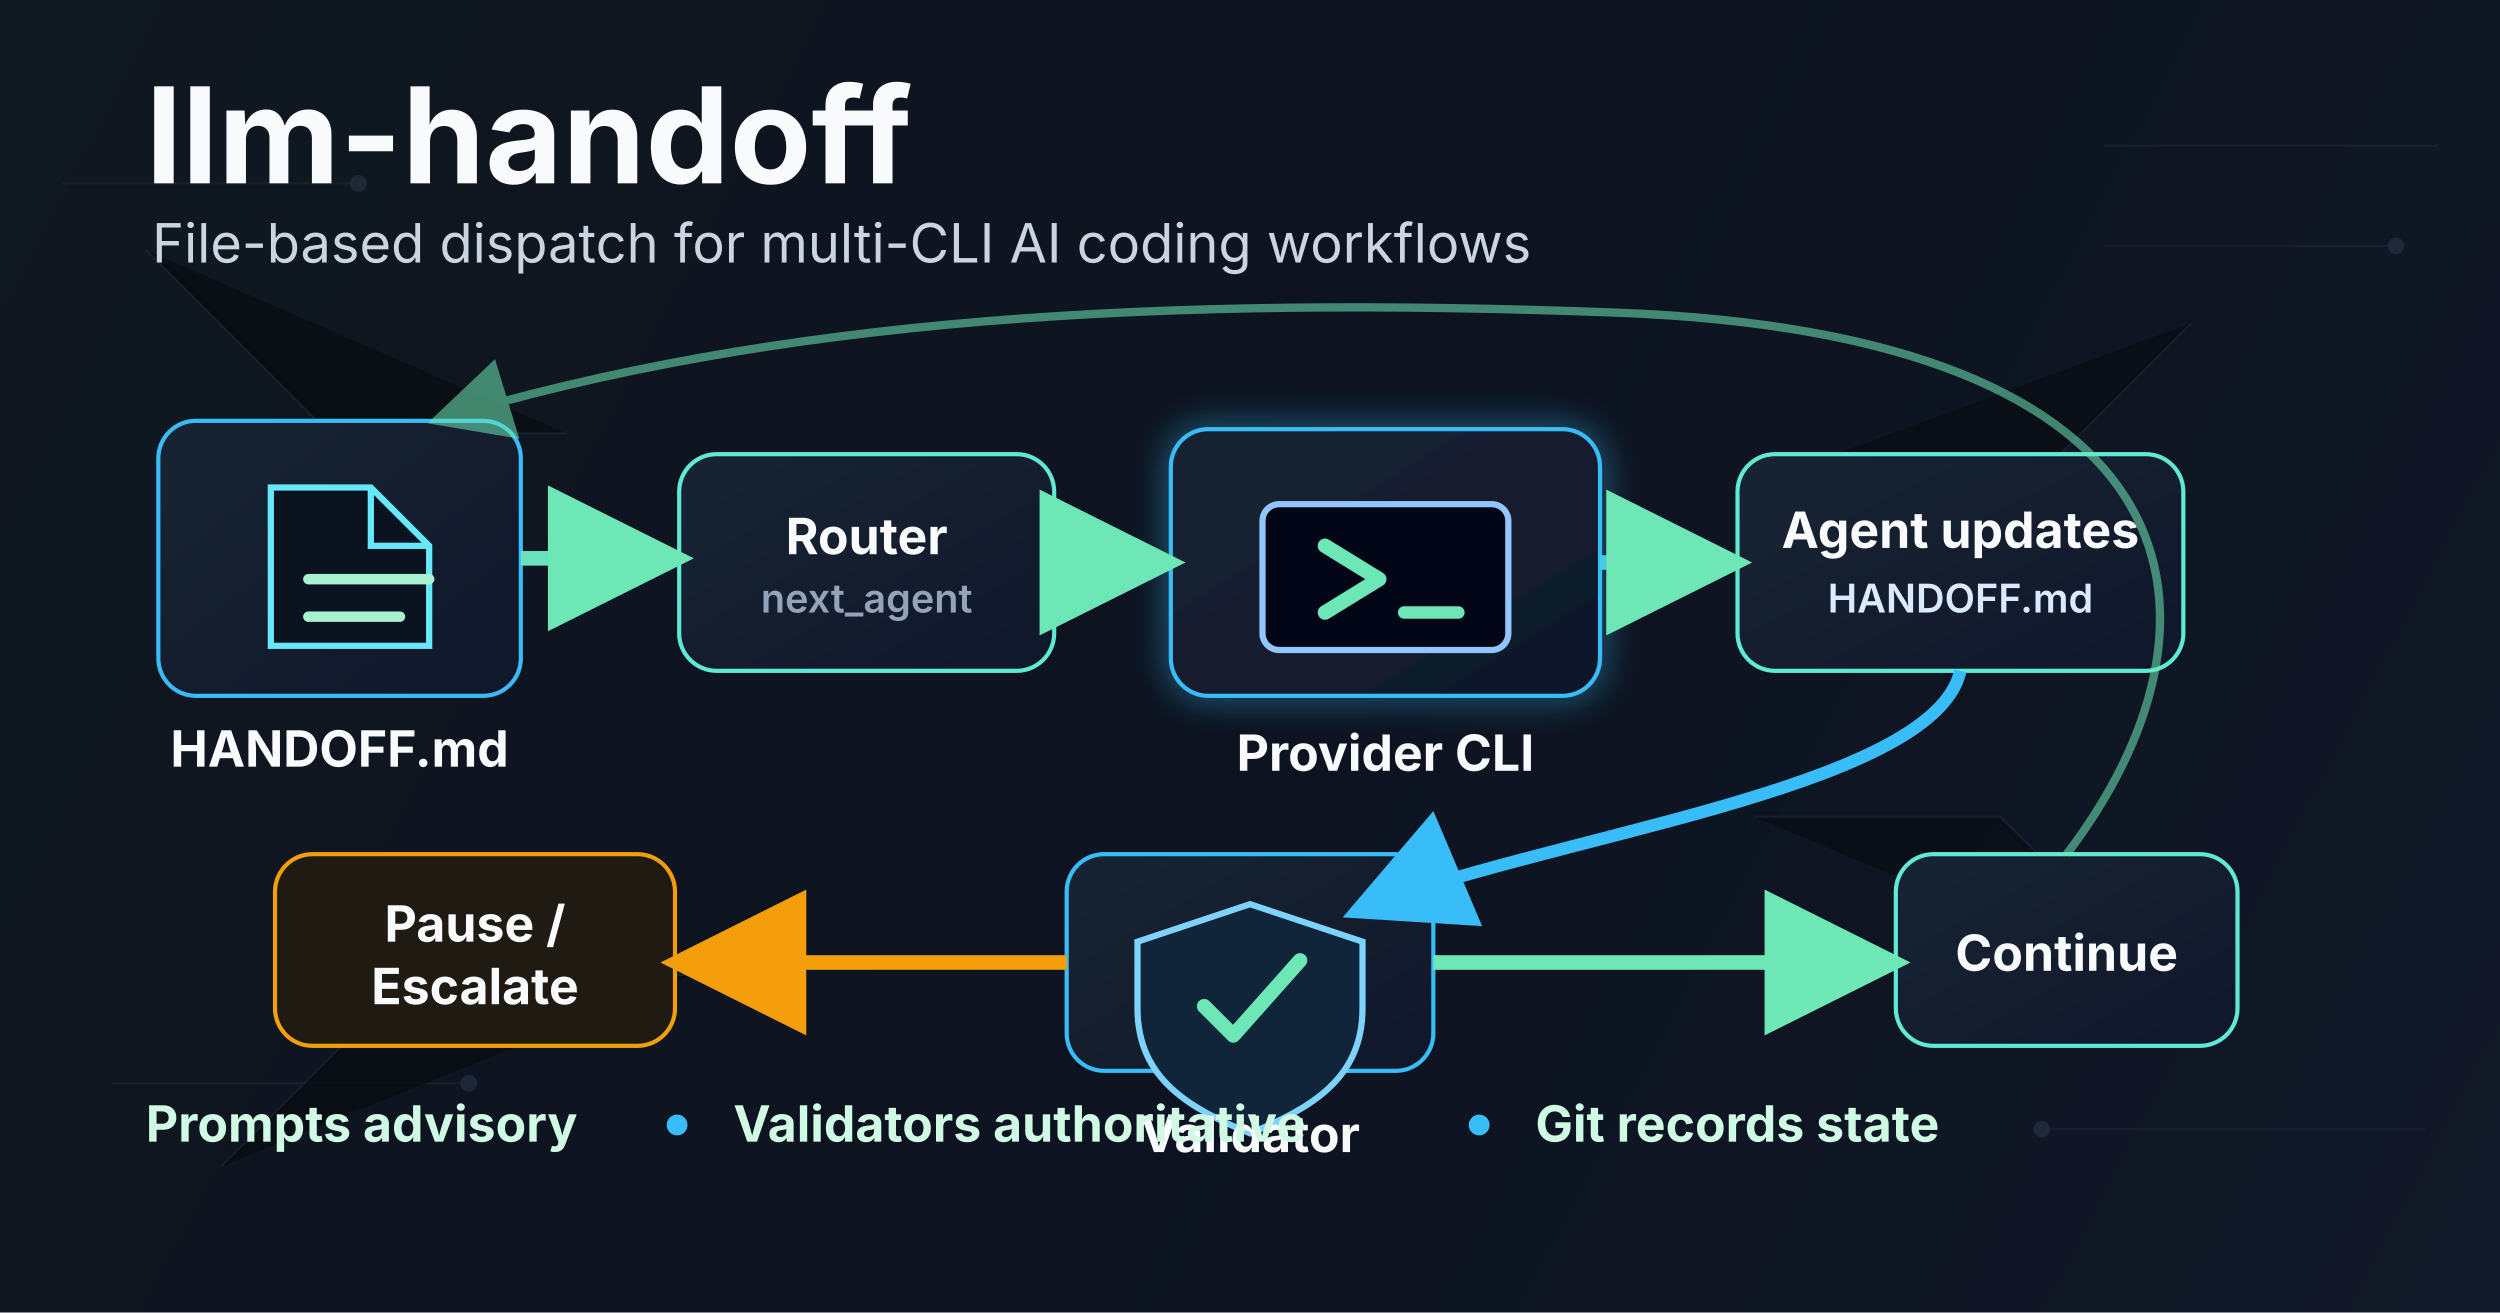
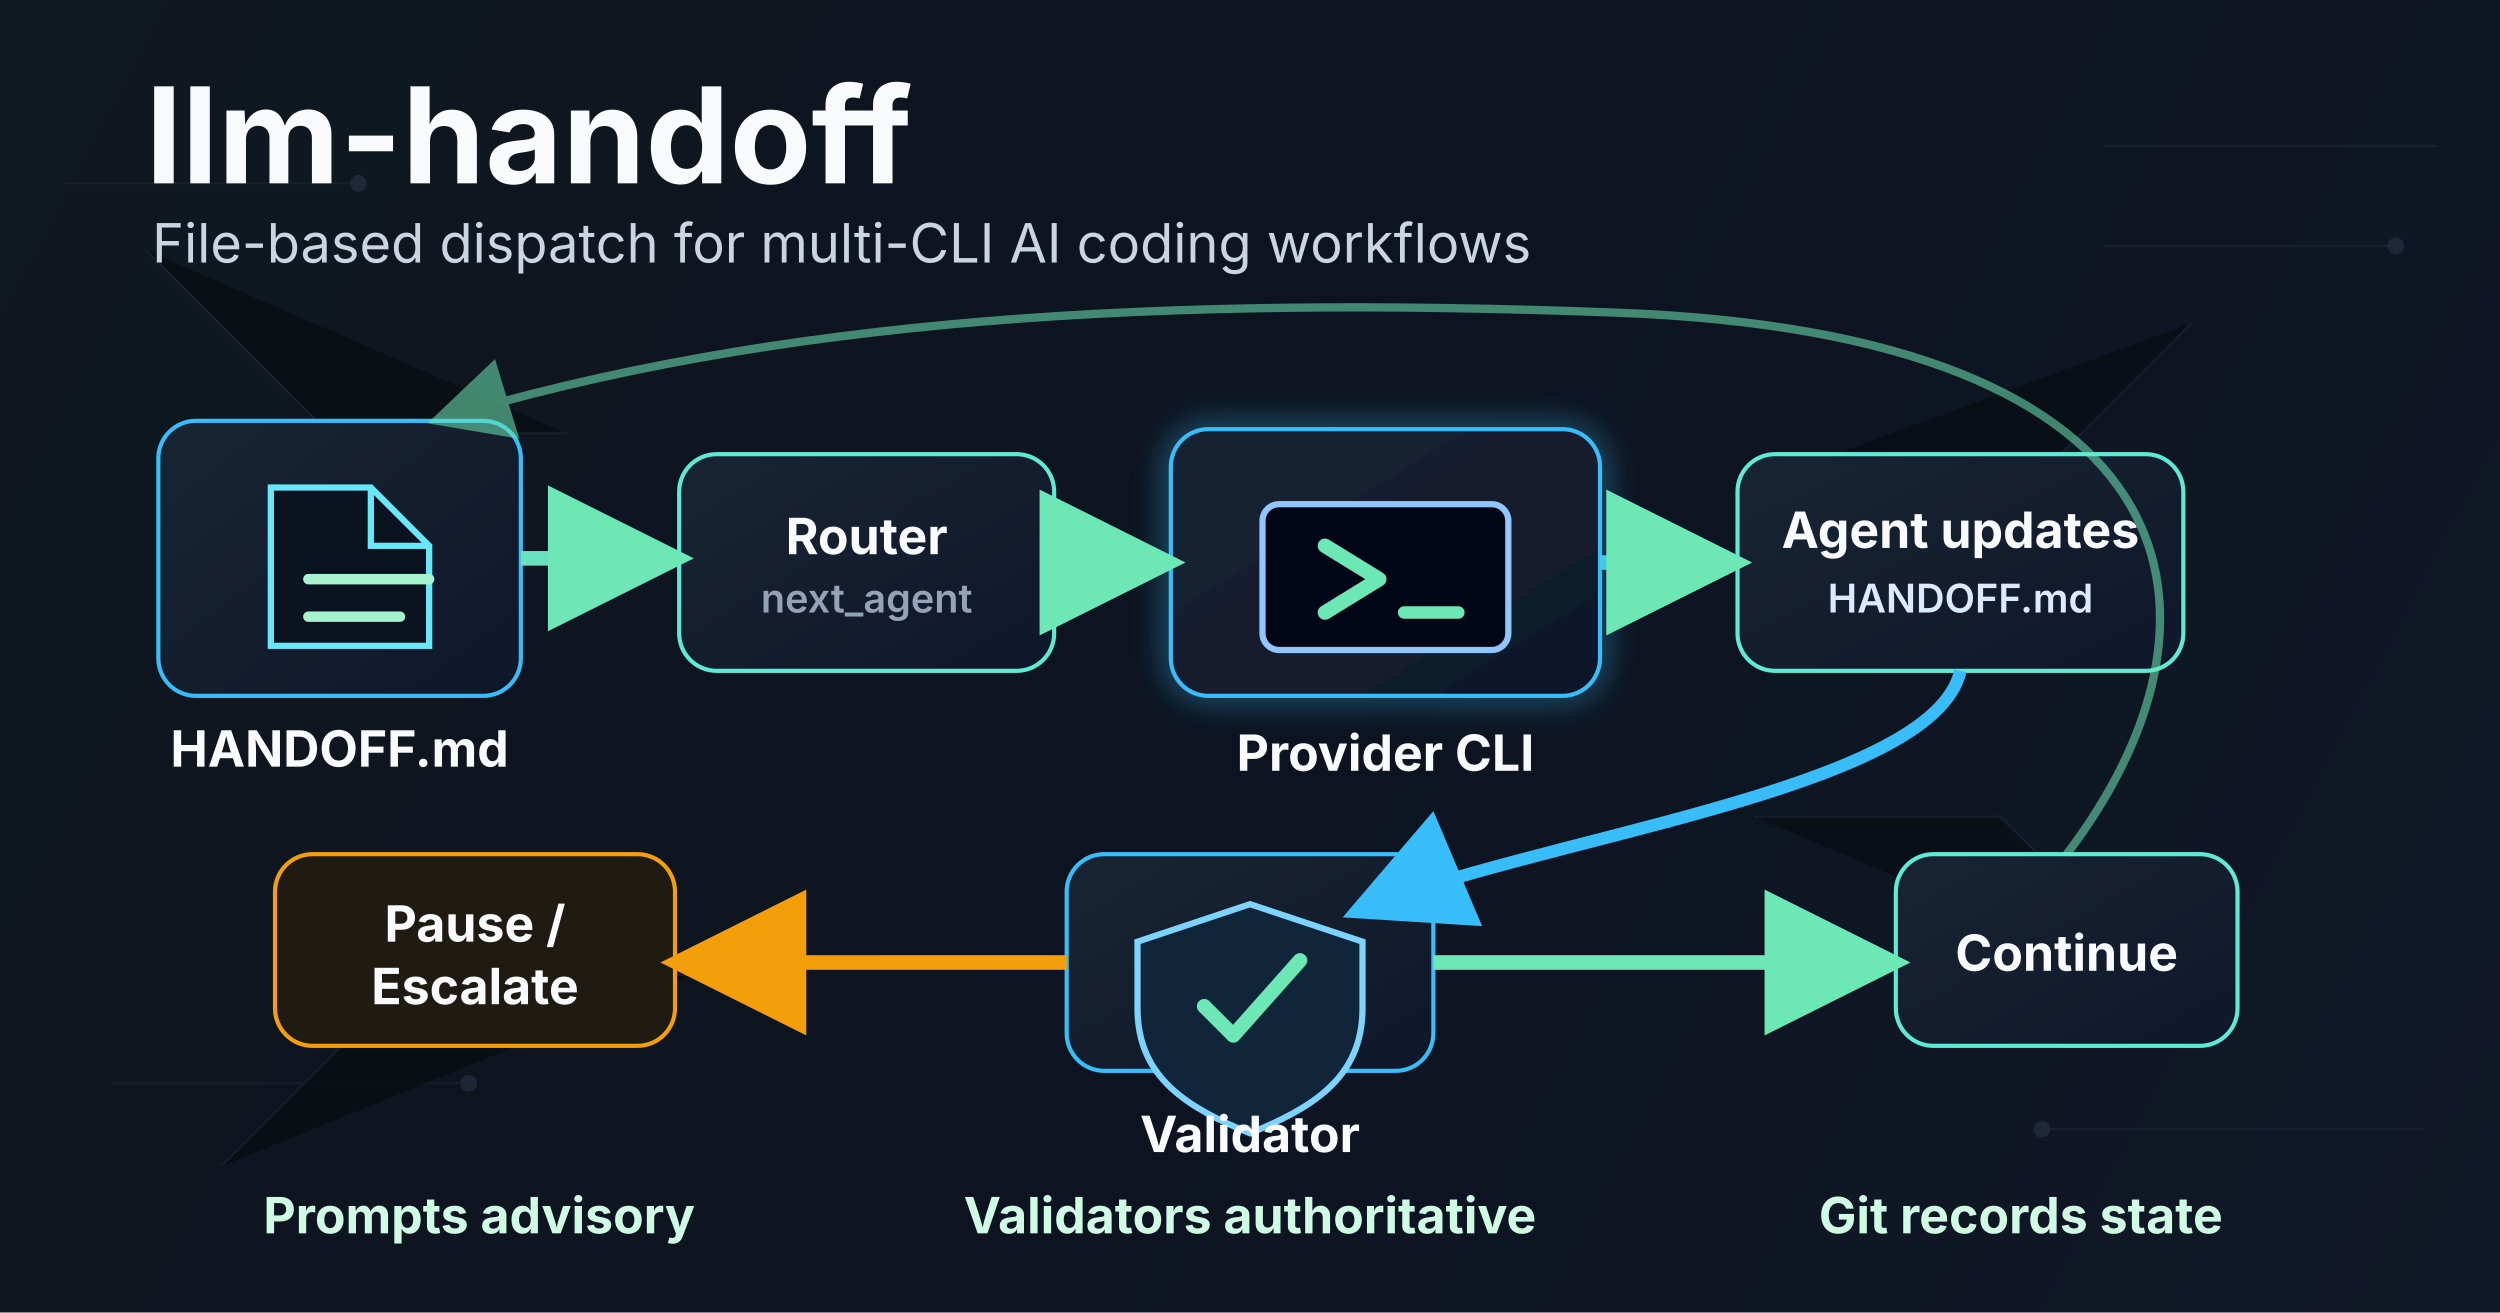
<svg xmlns="http://www.w3.org/2000/svg" width="1200" height="630" viewBox="0 0 1200 630" role="img" aria-labelledby="title desc">
  <defs>
    <linearGradient id="bg" x1="0" y1="0" x2="1200" y2="630" gradientUnits="userSpaceOnUse">
      <stop offset="0" stop-color="#101820" />
      <stop offset="0.52" stop-color="#0d1320" />
      <stop offset="1" stop-color="#111827" />
    </linearGradient>
    <linearGradient id="greenLine" x1="170" y1="310" x2="1010" y2="310" gradientUnits="userSpaceOnUse">
      <stop offset="0" stop-color="#6ee7b7" />
      <stop offset="1" stop-color="#38bdf8" />
    </linearGradient>
    <linearGradient id="panel" x1="0" y1="0" x2="1" y2="1">
      <stop offset="0" stop-color="#182433" />
      <stop offset="1" stop-color="#0f172a" />
    </linearGradient>
    <filter id="softGlow" x="-30%" y="-30%" width="160%" height="160%">
      <feGaussianBlur stdDeviation="8" result="blur" />
      <feMerge>
        <feMergeNode in="blur" />
        <feMergeNode in="SourceGraphic" />
      </feMerge>
    </filter>
    <marker id="arrowGreen" viewBox="0 0 10 10" refX="9" refY="5" markerWidth="10" markerHeight="10" orient="auto-start-reverse">
      <path d="M 0 0 L 10 5 L 0 10 z" fill="#6ee7b7" />
    </marker>
    <marker id="arrowBlue" viewBox="0 0 10 10" refX="9" refY="5" markerWidth="10" markerHeight="10" orient="auto-start-reverse">
      <path d="M 0 0 L 10 5 L 0 10 z" fill="#38bdf8" />
    </marker>
    <marker id="arrowAmber" viewBox="0 0 10 10" refX="9" refY="5" markerWidth="10" markerHeight="10" orient="auto-start-reverse">
      <path d="M 0 0 L 10 5 L 0 10 z" fill="#f59e0b" />
    </marker>
    <style>
      .title { font: 700 64px Inter, Segoe UI, Arial, sans-serif; fill: #f8fafc; letter-spacing: 0; }
      .subtitle { font: 400 26px Inter, Segoe UI, Arial, sans-serif; fill: #cbd5e1; letter-spacing: 0; }
      .label { font: 700 24px Inter, Segoe UI, Arial, sans-serif; fill: #f8fafc; letter-spacing: 0; }
      .small { font: 600 19px Inter, Segoe UI, Arial, sans-serif; fill: #dbeafe; letter-spacing: 0; }
      .principle { font: 700 24px Inter, Segoe UI, Arial, sans-serif; fill: #d1fae5; letter-spacing: 0; }
      .muted { fill: #94a3b8; }
      .box { fill: url(#panel); stroke: #5eead4; stroke-width: 2; rx: 18; }
      .boxBlue { fill: url(#panel); stroke: #38bdf8; stroke-width: 2; rx: 18; }
      .boxAmber { fill: #1f1b12; stroke: #f59e0b; stroke-width: 2; rx: 18; }
      .thin { stroke: #263244; stroke-width: 1; opacity: 0.8; }
    </style>
  </defs>
  <rect width="1200" height="630" fill="url(#bg)" />
  <g opacity="0.42">
    <path class="thin" d="M30 88 H170 M1010 70 H1170 M1010 118 H1150 M54 520 H225 M980 542 H1164" />
    <path class="thin" d="M70 120 L158 208 H272 M1052 155 L985 222 H870" />
    <path class="thin" d="M106 560 L198 468 H332 M1050 480 L960 392 H842" />
    <circle cx="172" cy="88" r="4" fill="#334155" />
    <circle cx="1150" cy="118" r="4" fill="#334155" />
    <circle cx="225" cy="520" r="4" fill="#334155" />
    <circle cx="980" cy="542" r="4" fill="#334155" />
  </g>
  <text x="70" y="88" class="title">llm-handoff</text>
  <text x="73" y="126" class="subtitle">File-based dispatch for multi-CLI AI coding workflows</text>
  <g transform="translate(76 202)">
    <rect width="174" height="132" class="boxBlue" />
    <path d="M54 32 h48 l28 28 v48 h-76 z" fill="#0b1220" stroke="#67e8f9" stroke-width="3" />
    <path d="M102 32 v28 h28" fill="none" stroke="#67e8f9" stroke-width="3" />
    <path d="M72 76 h58 M72 94 h44" stroke="#a7f3d0" stroke-width="5" stroke-linecap="round" />
    <text x="87" y="166" text-anchor="middle" class="label">HANDOFF.md</text>
  </g>
  <g transform="translate(326 218)">
    <rect width="180" height="104" class="box" />
    <text x="90" y="48" text-anchor="middle" class="label">Router</text>
    <text x="90" y="76" text-anchor="middle" class="small muted">next_agent</text>
  </g>
  <g transform="translate(562 206)">
    <rect width="206" height="128" class="boxBlue" filter="url(#softGlow)" />
    <rect x="44" y="36" width="118" height="70" rx="8" fill="#020617" stroke="#93c5fd" stroke-width="3" />
    <path d="M74 56 L100 72 L74 88" fill="none" stroke="#6ee7b7" stroke-width="7" stroke-linecap="round" stroke-linejoin="round" />
    <path d="M112 88 h26" stroke="#6ee7b7" stroke-width="6" stroke-linecap="round" />
    <text x="103" y="164" text-anchor="middle" class="label">Provider CLI</text>
  </g>
  <g transform="translate(834 218)">
    <rect width="214" height="104" class="box" />
    <text x="107" y="45" text-anchor="middle" class="label">Agent updates</text>
    <text x="107" y="76" text-anchor="middle" class="small">HANDOFF.md</text>
  </g>
  <g transform="translate(512 410)">
    <rect width="176" height="104" class="boxBlue" />
    <path d="M88 24 l54 18 v32 c0 34 -25 48 -54 60 c-29 -12 -54 -26 -54 -60 v-32 z" fill="#10243a" stroke="#7dd3fc" stroke-width="3" />
    <path d="M66 73 l14 14 l32 -36" fill="none" stroke="#6ee7b7" stroke-width="7" stroke-linecap="round" stroke-linejoin="round" />
    <text x="88" y="143" text-anchor="middle" class="label">Validator</text>
  </g>
  <g transform="translate(910 410)">
    <rect width="164" height="92" class="box" />
    <text x="82" y="56" text-anchor="middle" class="label">Continue</text>
  </g>
  <g transform="translate(132 410)">
    <rect width="192" height="92" class="boxAmber" />
    <text x="96" y="42" text-anchor="middle" class="label">Pause /</text>
    <text x="96" y="72" text-anchor="middle" class="label">Escalate</text>
  </g>
  <path d="M250 268 H326" stroke="url(#greenLine)" stroke-width="7" fill="none" marker-end="url(#arrowGreen)" />
  <path d="M506 270 H562" stroke="url(#greenLine)" stroke-width="7" fill="none" marker-end="url(#arrowGreen)" />
  <path d="M768 270 H834" stroke="url(#greenLine)" stroke-width="7" fill="none" marker-end="url(#arrowGreen)" />
  <path d="M941 322 C928 380 735 402 650 438" stroke="#38bdf8" stroke-width="6" fill="none" marker-end="url(#arrowBlue)" />
  <path d="M688 462 H910" stroke="#6ee7b7" stroke-width="7" fill="none" marker-end="url(#arrowGreen)" />
  <path d="M512 462 H324" stroke="#f59e0b" stroke-width="7" fill="none" marker-end="url(#arrowAmber)" />
  <path d="M992 410 C1076 300 1062 160 774 150 C560 142 373 152 209 202" stroke="#6ee7b7" stroke-width="4" fill="none" opacity="0.55" marker-end="url(#arrowGreen)" />
-   <g transform="translate(70 548)">
-     <text x="0" y="0" class="principle">Prompts advisory</text>
-     <circle cx="255" cy="-8" r="5" fill="#38bdf8" />
-     <text x="282" y="0" class="principle">Validators authoritative</text>
-     <circle cx="640" cy="-8" r="5" fill="#38bdf8" />
-     <text x="667" y="0" class="principle">Git records state</text>
+   <g transform="translate(0 592)">
+     <text x="230" y="0" text-anchor="middle" class="principle">Prompts advisory</text>
+     <text x="600" y="0" text-anchor="middle" class="principle">Validators authoritative</text>
+     <text x="970" y="0" text-anchor="middle" class="principle">Git records state</text>
  </g>
</svg>
